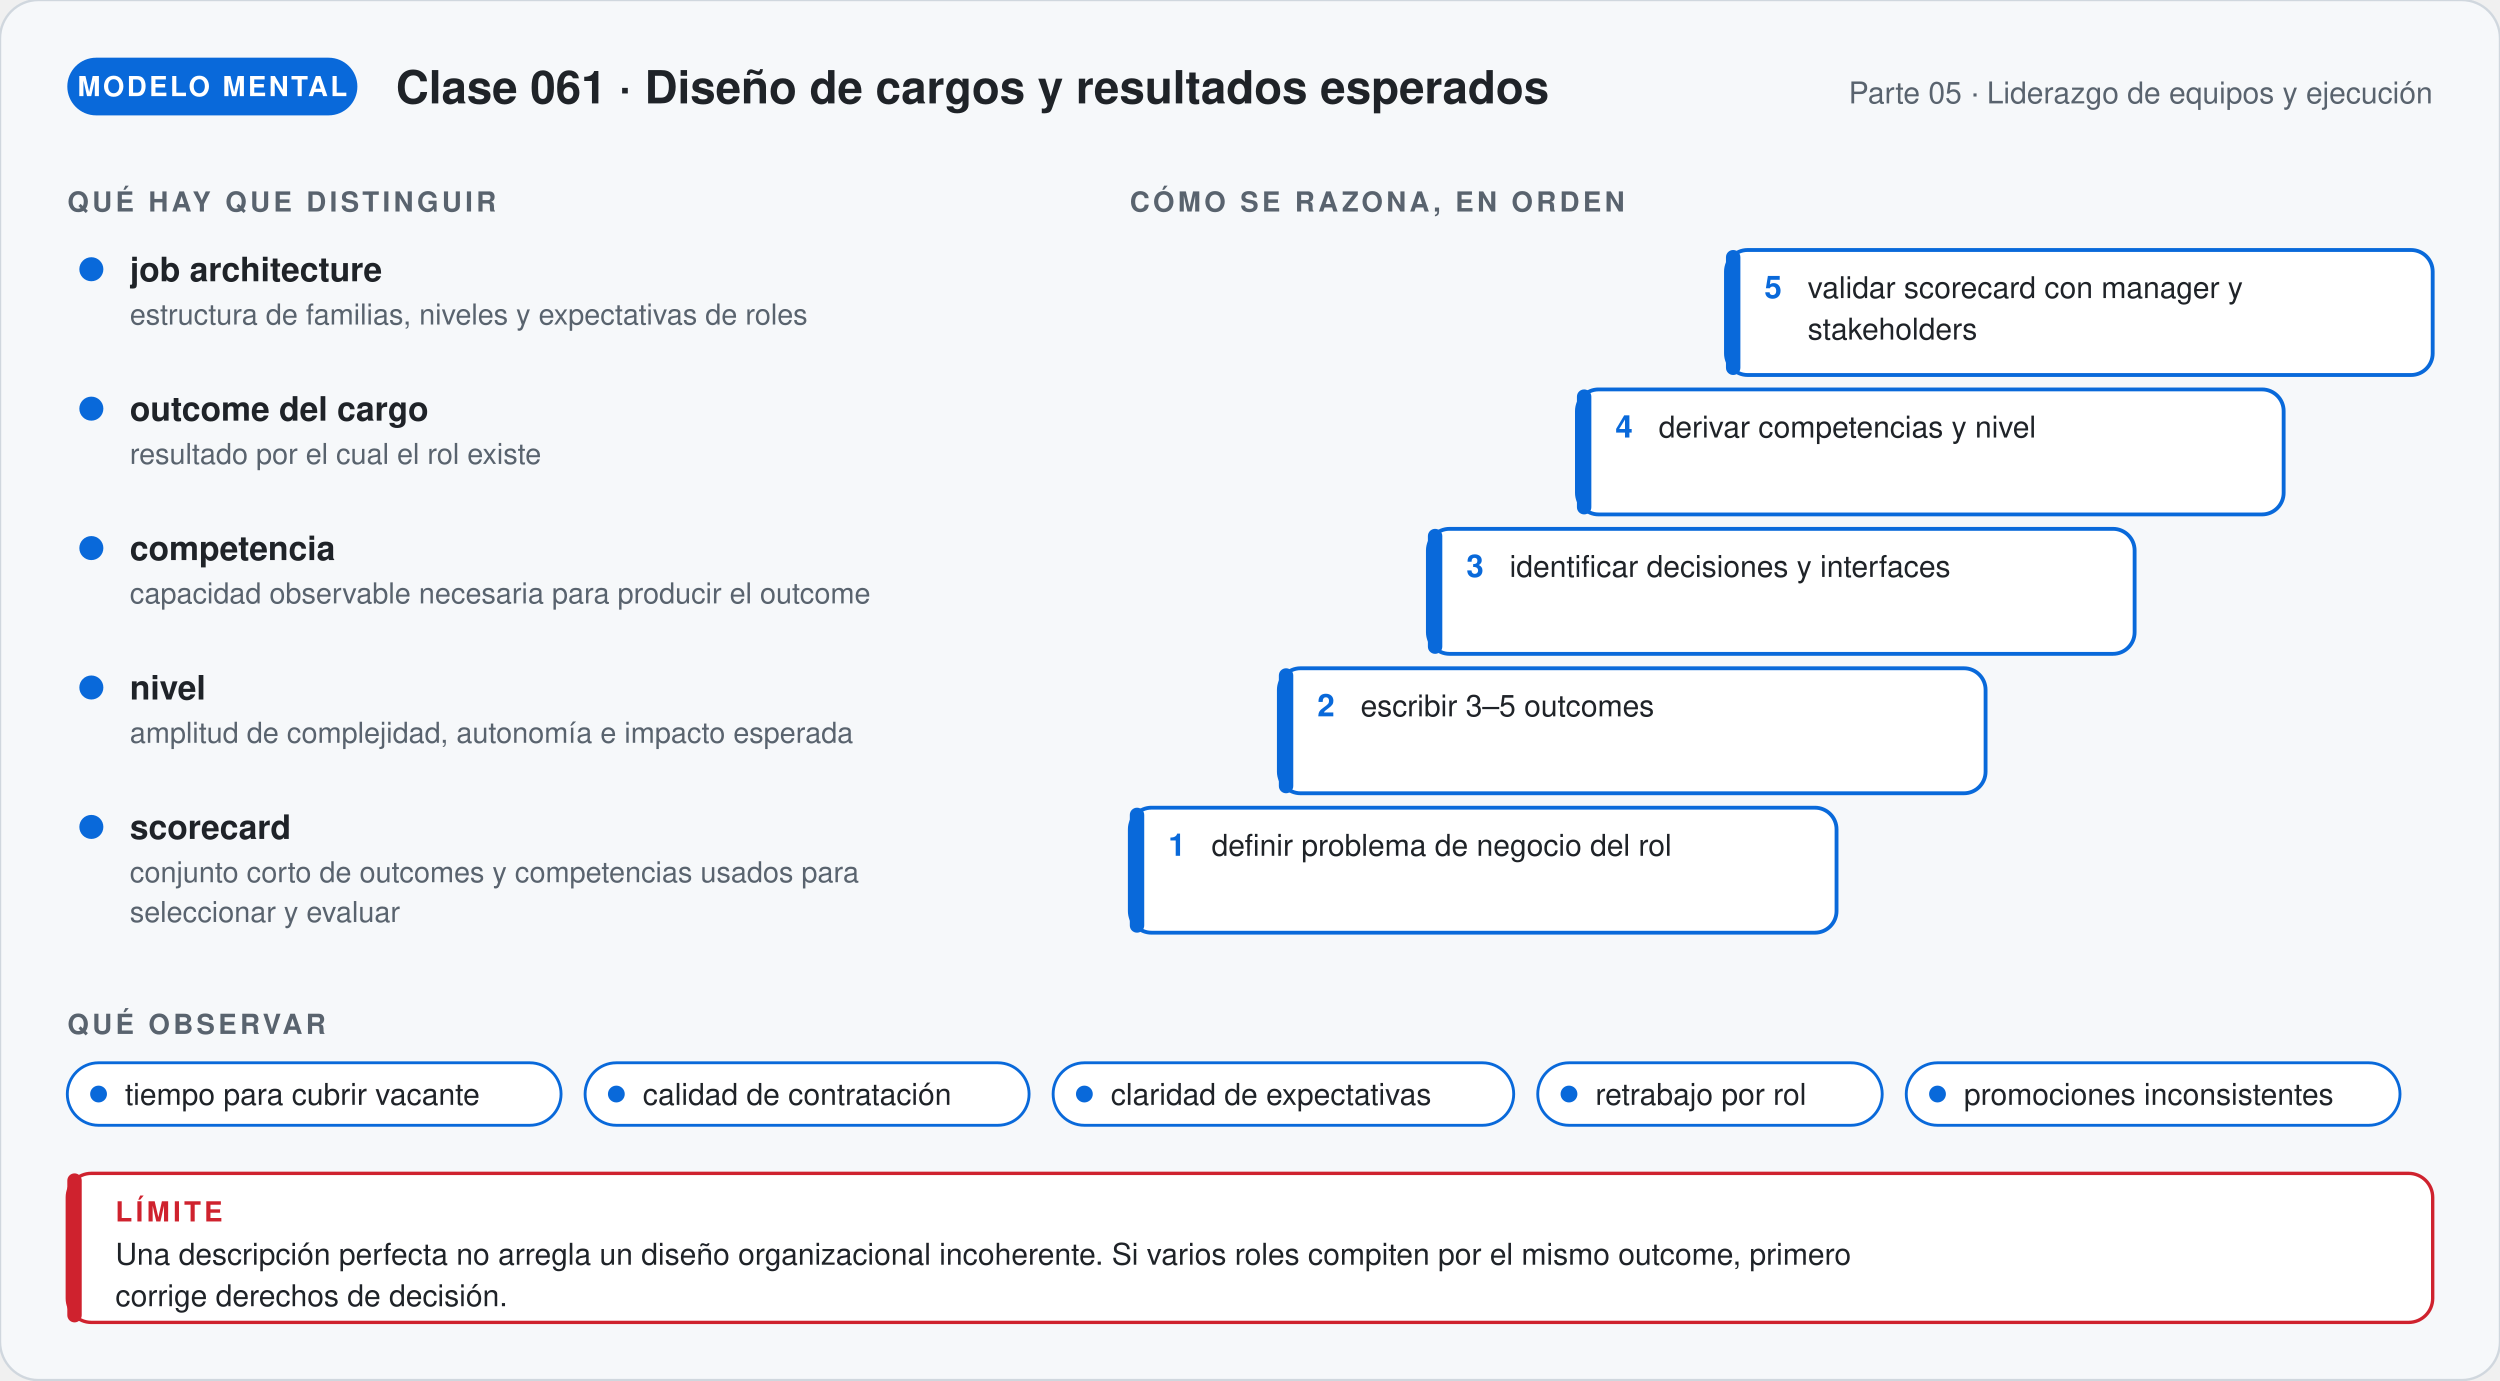
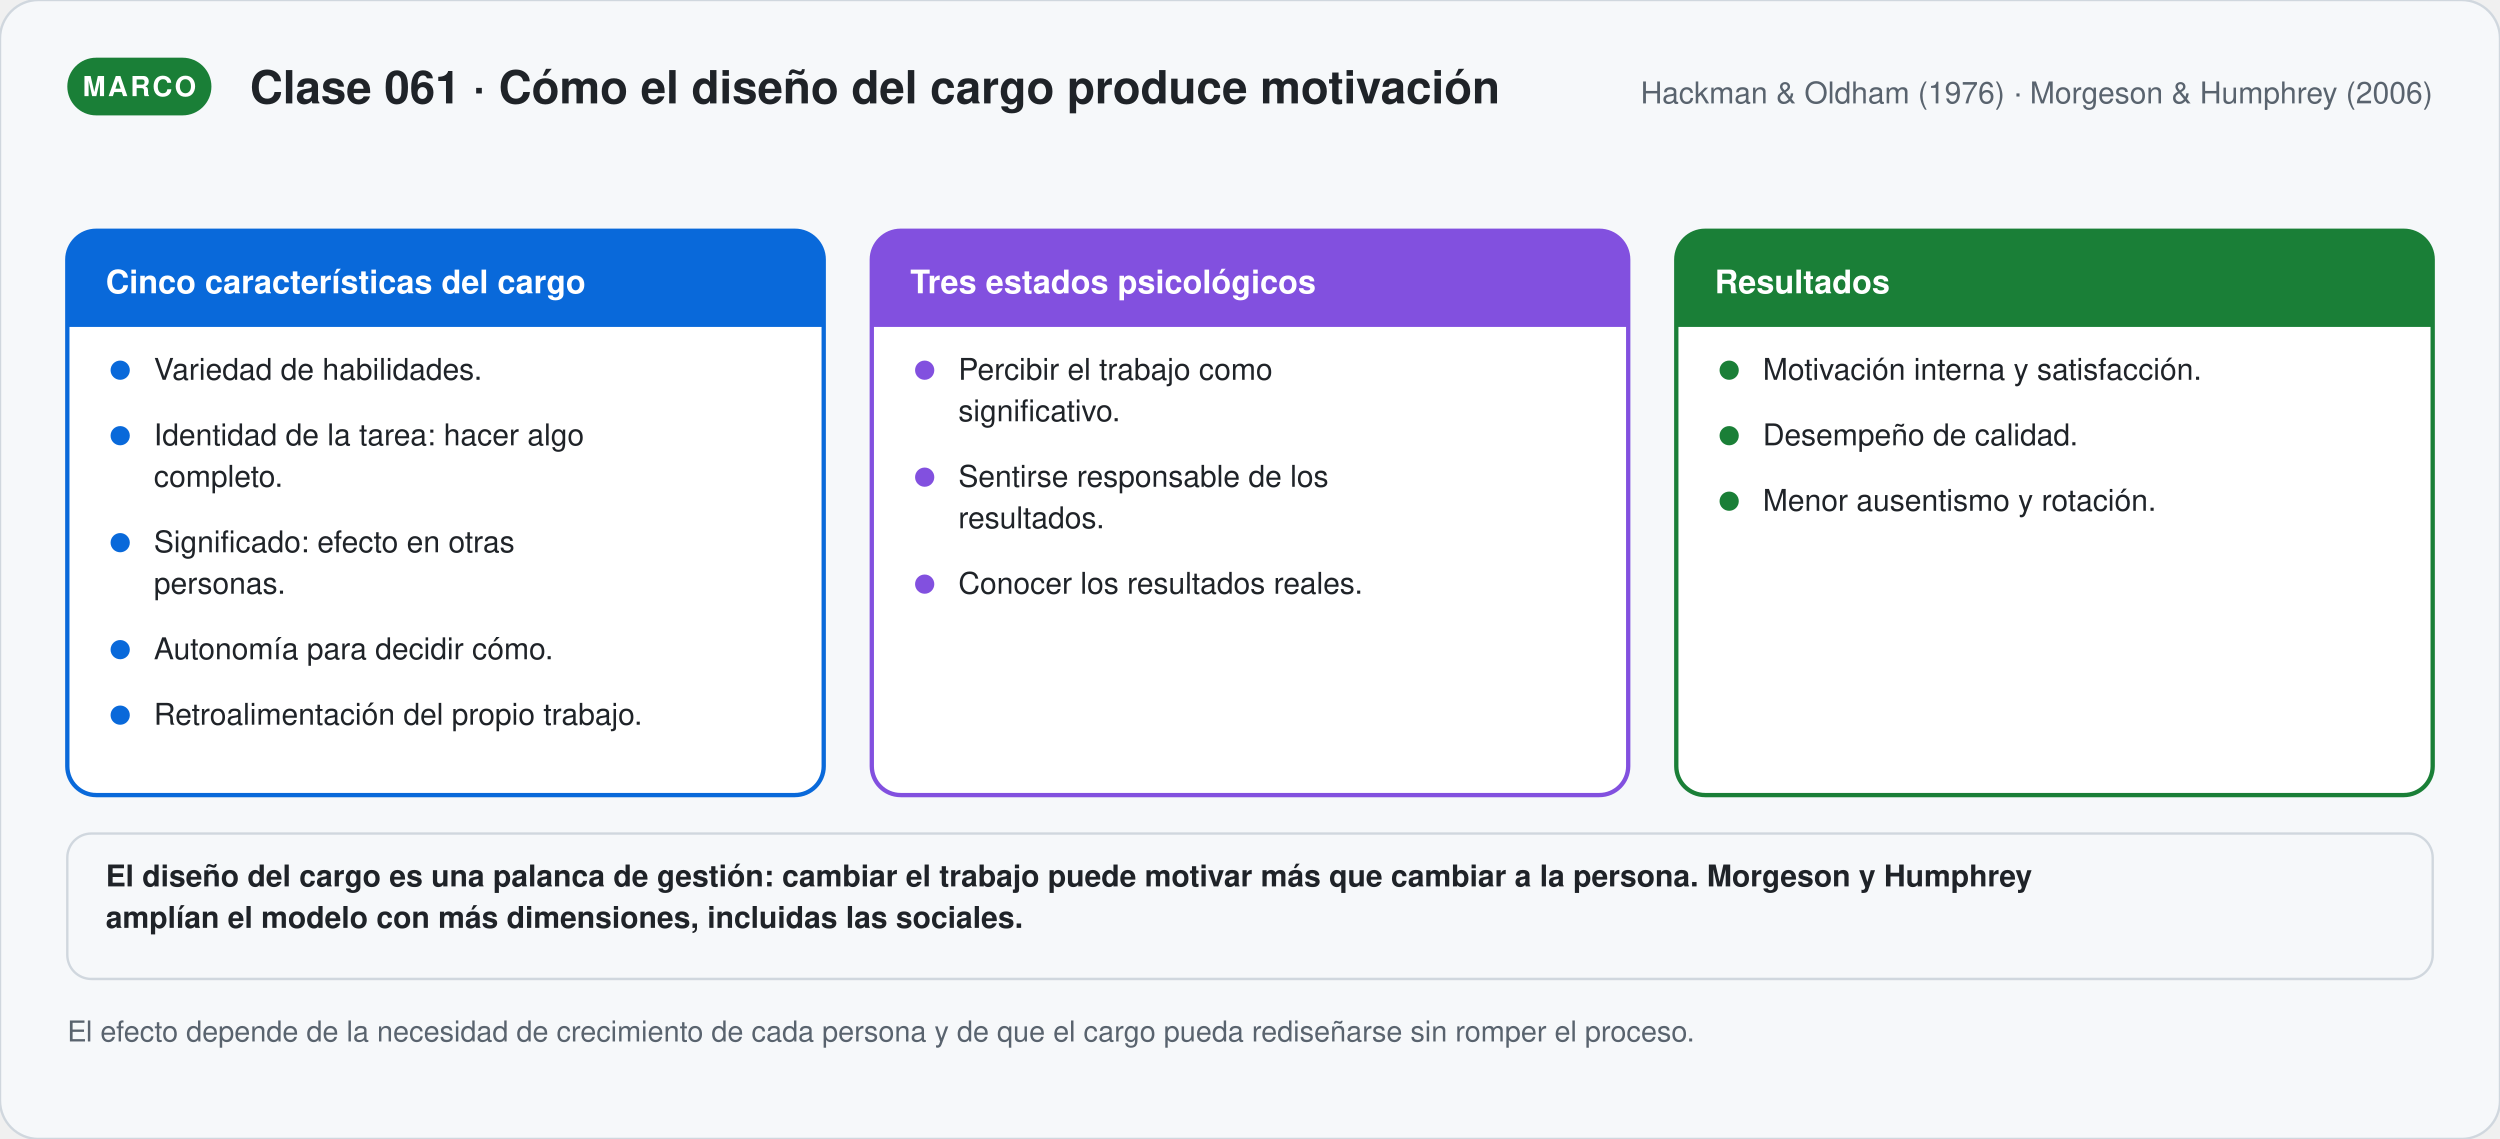
- <svg xmlns="http://www.w3.org/2000/svg" viewBox="0 0 1040 574.12" width="1040" role="img" aria-labelledby="t-g61 d-g61" font-family="'Segoe UI', 'Helvetica Neue', Helvetica, Arial, sans-serif">
+ <svg xmlns="http://www.w3.org/2000/svg" viewBox="0 0 1040 473.81" width="1040" role="img" aria-labelledby="t-s61 d-s61" font-family="'Segoe UI', 'Helvetica Neue', Helvetica, Arial, sans-serif">
  <defs>
-     <marker id="p-g61" viewBox="0 0 10 10" refX="8" refY="5" markerWidth="7" markerHeight="7" orient="auto">
+     <marker id="p-s61" viewBox="0 0 10 10" refX="8" refY="5" markerWidth="7" markerHeight="7" orient="auto">
      <path d="M1,1 L9,5 L1,9 Z" fill="#59636e" />
    </marker>
  </defs>
-   <rect width="1040" height="574.12" rx="16" fill="#f6f8fa" stroke="#d0d7de" />
-   <rect x="28" y="24" width="120.67" height="24" rx="12" fill="#0969da" />
-   <text x="88.335" y="40" font-size="11.5" font-weight="700" fill="#ffffff" text-anchor="middle" letter-spacing="1">MODELO MENTAL</text>
-   <text x="164.67" y="43" font-size="19" font-weight="700" fill="#1f2328" text-anchor="start">Clase 061 · Diseño de cargos y resultados esperados</text>
-   <text x="1012" y="43" font-size="12.5" font-weight="400" fill="#59636e" text-anchor="end">Parte 05 · Liderazgo de equipos y ejecución</text>
-   <text x="28" y="88" font-size="11.5" font-weight="700" fill="#59636e" text-anchor="start" letter-spacing="1.4">QUÉ HAY QUE DISTINGUIR</text>
-   <circle cx="38" cy="112" r="5" fill="#0969da" />
-   <text x="54" y="117" font-size="14" font-weight="700" fill="#1f2328" text-anchor="start">job architecture</text>
-   <text x="54" y="135" font-size="12" font-weight="400" fill="#59636e" text-anchor="start">estructura de familias, niveles y expectativas de roles</text>
-   <circle cx="38" cy="170" r="5" fill="#0969da" />
-   <text x="54" y="175" font-size="14" font-weight="700" fill="#1f2328" text-anchor="start">outcome del cargo</text>
-   <text x="54" y="193" font-size="12" font-weight="400" fill="#59636e" text-anchor="start">resultado por el cual el rol existe</text>
-   <circle cx="38" cy="228" r="5" fill="#0969da" />
-   <text x="54" y="233" font-size="14" font-weight="700" fill="#1f2328" text-anchor="start">competencia</text>
-   <text x="54" y="251" font-size="12" font-weight="400" fill="#59636e" text-anchor="start">capacidad observable necesaria para producir el outcome</text>
-   <circle cx="38" cy="286" r="5" fill="#0969da" />
-   <text x="54" y="291" font-size="14" font-weight="700" fill="#1f2328" text-anchor="start">nivel</text>
-   <text x="54" y="309" font-size="12" font-weight="400" fill="#59636e" text-anchor="start">amplitud de complejidad, autonomía e impacto esperada</text>
-   <circle cx="38" cy="344" r="5" fill="#0969da" />
-   <text x="54" y="349" font-size="14" font-weight="700" fill="#1f2328" text-anchor="start">scorecard</text>
-   <text x="54" y="367" font-size="12" font-weight="400" fill="#59636e" text-anchor="start">conjunto corto de outcomes y competencias usados para</text>
-   <text x="54" y="383.56" font-size="12" font-weight="400" fill="#59636e" text-anchor="start">seleccionar y evaluar</text>
-   <text x="470" y="88" font-size="11.5" font-weight="700" fill="#59636e" text-anchor="start" letter-spacing="1.4">CÓMO SE RAZONA, EN ORDEN</text>
-   <rect x="470" y="336" width="294" height="52" rx="9" fill="#ffffff" stroke="#0969da" stroke-width="1.6" />
-   <rect x="470" y="336" width="6" height="52" rx="3" fill="#0969da" />
-   <text x="486" y="356" font-size="13" font-weight="800" fill="#0969da" text-anchor="start">1</text>
-   <text x="504" y="356" font-size="12.5" font-weight="400" fill="#1f2328" text-anchor="start">definir problema de negocio del rol</text>
-   <rect x="532" y="278" width="294" height="52" rx="9" fill="#ffffff" stroke="#0969da" stroke-width="1.6" />
-   <rect x="532" y="278" width="6" height="52" rx="3" fill="#0969da" />
-   <text x="548" y="298" font-size="13" font-weight="800" fill="#0969da" text-anchor="start">2</text>
-   <text x="566" y="298" font-size="12.5" font-weight="400" fill="#1f2328" text-anchor="start">escribir 3–5 outcomes</text>
-   <rect x="594" y="220" width="294" height="52" rx="9" fill="#ffffff" stroke="#0969da" stroke-width="1.6" />
-   <rect x="594" y="220" width="6" height="52" rx="3" fill="#0969da" />
-   <text x="610" y="240" font-size="13" font-weight="800" fill="#0969da" text-anchor="start">3</text>
-   <text x="628" y="240" font-size="12.5" font-weight="400" fill="#1f2328" text-anchor="start">identificar decisiones y interfaces</text>
-   <rect x="656" y="162" width="294" height="52" rx="9" fill="#ffffff" stroke="#0969da" stroke-width="1.6" />
-   <rect x="656" y="162" width="6" height="52" rx="3" fill="#0969da" />
-   <text x="672" y="182" font-size="13" font-weight="800" fill="#0969da" text-anchor="start">4</text>
-   <text x="690" y="182" font-size="12.5" font-weight="400" fill="#1f2328" text-anchor="start">derivar competencias y nivel</text>
-   <rect x="718" y="104" width="294" height="52" rx="9" fill="#ffffff" stroke="#0969da" stroke-width="1.6" />
-   <rect x="718" y="104" width="6" height="52" rx="3" fill="#0969da" />
-   <text x="734" y="124" font-size="13" font-weight="800" fill="#0969da" text-anchor="start">5</text>
-   <text x="752" y="124" font-size="12.5" font-weight="400" fill="#1f2328" text-anchor="start">validar scorecard con manager y</text>
-   <text x="752" y="141.25" font-size="12.5" font-weight="400" fill="#1f2328" text-anchor="start">stakeholders</text>
-   <text x="28" y="430.12" font-size="11.5" font-weight="700" fill="#59636e" text-anchor="start" letter-spacing="1.4">QUÉ OBSERVAR</text>
-   <rect x="28" y="442.12" width="205.4" height="26" rx="13" fill="#ffffff" stroke="#0969da" stroke-width="1.2" />
-   <circle cx="41" cy="455.12" r="3.5" fill="#0969da" />
-   <text x="52" y="459.62" font-size="12.5" font-weight="400" fill="#1f2328" text-anchor="start">tiempo para cubrir vacante</text>
-   <rect x="243.4" y="442.12" width="184.7" height="26" rx="13" fill="#ffffff" stroke="#0969da" stroke-width="1.2" />
-   <circle cx="256.4" cy="455.12" r="3.5" fill="#0969da" />
-   <text x="267.4" y="459.62" font-size="12.5" font-weight="400" fill="#1f2328" text-anchor="start">calidad de contratación</text>
-   <rect x="438.1" y="442.12" width="191.6" height="26" rx="13" fill="#ffffff" stroke="#0969da" stroke-width="1.2" />
-   <circle cx="451.1" cy="455.12" r="3.5" fill="#0969da" />
-   <text x="462.1" y="459.62" font-size="12.5" font-weight="400" fill="#1f2328" text-anchor="start">claridad de expectativas</text>
-   <rect x="639.7" y="442.12" width="143.3" height="26" rx="13" fill="#ffffff" stroke="#0969da" stroke-width="1.2" />
-   <circle cx="652.7" cy="455.12" r="3.5" fill="#0969da" />
-   <text x="663.7" y="459.62" font-size="12.5" font-weight="400" fill="#1f2328" text-anchor="start">retrabajo por rol</text>
-   <rect x="793" y="442.12" width="205.4" height="26" rx="13" fill="#ffffff" stroke="#0969da" stroke-width="1.2" />
-   <circle cx="806" cy="455.12" r="3.5" fill="#0969da" />
-   <text x="817" y="459.62" font-size="12.5" font-weight="400" fill="#1f2328" text-anchor="start">promociones inconsistentes</text>
-   <rect x="28" y="488.12" width="984" height="62" rx="10" fill="#ffffff" stroke="#cf222e" stroke-width="1.4" />
-   <rect x="28" y="488.12" width="6" height="62" rx="3" fill="#cf222e" />
-   <text x="48" y="508.12" font-size="11.5" font-weight="700" fill="#cf222e" text-anchor="start" letter-spacing="1.4">LÍMITE</text>
-   <text x="48" y="526.12" font-size="12.5" font-weight="400" fill="#1f2328" text-anchor="start">Una descripción perfecta no arregla un diseño organizacional incoherente. Si varios roles compiten por el mismo outcome, primero</text>
-   <text x="48" y="543.37" font-size="12.5" font-weight="400" fill="#1f2328" text-anchor="start">corrige derechos de decisión.</text>
+   <rect width="1040" height="473.81" rx="16" fill="#f6f8fa" stroke="#d0d7de" />
+   <rect x="28" y="24" width="59.95" height="24" rx="12" fill="#1a7f37" />
+   <text x="57.975" y="40" font-size="11.5" font-weight="700" fill="#ffffff" text-anchor="middle" letter-spacing="1">MARCO</text>
+   <text x="103.95" y="43" font-size="19" font-weight="700" fill="#1f2328" text-anchor="start">Clase 061 · Cómo el diseño del cargo produce motivación</text>
+   <text x="1012" y="43" font-size="12.5" font-weight="400" fill="#59636e" text-anchor="end">Hackman &amp; Oldham (1976) · Morgeson &amp; Humphrey (2006)</text>
+   <rect x="28" y="96" width="314.667" height="234.75" rx="12" fill="#ffffff" stroke="#0969da" stroke-width="1.8" />
+   <path d="M28.0,136 V108 a12,12 0 0 1 12,-12 H330.667 a12,12 0 0 1 12,12 V136 Z" fill="#0969da" />
+   <text x="44" y="122" font-size="13.5" font-weight="800" fill="#ffffff" text-anchor="start">Cinco características del cargo</text>
+   <circle cx="50.0" cy="154" r="4" fill="#0969da" />
+   <text x="64" y="158" font-size="12.5" font-weight="400" fill="#1f2328" text-anchor="start">Variedad de habilidades.</text>
+   <circle cx="50.0" cy="181.25" r="4" fill="#0969da" />
+   <text x="64" y="185.25" font-size="12.5" font-weight="400" fill="#1f2328" text-anchor="start">Identidad de la tarea: hacer algo</text>
+   <text x="64" y="202.5" font-size="12.5" font-weight="400" fill="#1f2328" text-anchor="start">completo.</text>
+   <circle cx="50.0" cy="225.75" r="4" fill="#0969da" />
+   <text x="64" y="229.75" font-size="12.5" font-weight="400" fill="#1f2328" text-anchor="start">Significado: efecto en otras</text>
+   <text x="64" y="247" font-size="12.5" font-weight="400" fill="#1f2328" text-anchor="start">personas.</text>
+   <circle cx="50.0" cy="270.25" r="4" fill="#0969da" />
+   <text x="64" y="274.25" font-size="12.5" font-weight="400" fill="#1f2328" text-anchor="start">Autonomía para decidir cómo.</text>
+   <circle cx="50.0" cy="297.5" r="4" fill="#0969da" />
+   <text x="64" y="301.5" font-size="12.5" font-weight="400" fill="#1f2328" text-anchor="start">Retroalimentación del propio trabajo.</text>
+   <rect x="362.667" y="96" width="314.667" height="234.75" rx="12" fill="#ffffff" stroke="#8250df" stroke-width="1.8" />
+   <path d="M362.667,136 V108 a12,12 0 0 1 12,-12 H665.333 a12,12 0 0 1 12,12 V136 Z" fill="#8250df" />
+   <text x="378.667" y="122" font-size="13.5" font-weight="800" fill="#ffffff" text-anchor="start">Tres estados psicológicos</text>
+   <circle cx="384.667" cy="154" r="4" fill="#8250df" />
+   <text x="398.667" y="158" font-size="12.5" font-weight="400" fill="#1f2328" text-anchor="start">Percibir el trabajo como</text>
+   <text x="398.667" y="175.25" font-size="12.5" font-weight="400" fill="#1f2328" text-anchor="start">significativo.</text>
+   <circle cx="384.667" cy="198.5" r="4" fill="#8250df" />
+   <text x="398.667" y="202.5" font-size="12.5" font-weight="400" fill="#1f2328" text-anchor="start">Sentirse responsable de los</text>
+   <text x="398.667" y="219.75" font-size="12.5" font-weight="400" fill="#1f2328" text-anchor="start">resultados.</text>
+   <circle cx="384.667" cy="243.0" r="4" fill="#8250df" />
+   <text x="398.667" y="247" font-size="12.5" font-weight="400" fill="#1f2328" text-anchor="start">Conocer los resultados reales.</text>
+   <rect x="697.333" y="96" width="314.667" height="234.75" rx="12" fill="#ffffff" stroke="#1a7f37" stroke-width="1.8" />
+   <path d="M697.333,136 V108 a12,12 0 0 1 12,-12 H1000.0 a12,12 0 0 1 12,12 V136 Z" fill="#1a7f37" />
+   <text x="713.333" y="122" font-size="13.5" font-weight="800" fill="#ffffff" text-anchor="start">Resultados</text>
+   <circle cx="719.333" cy="154" r="4" fill="#1a7f37" />
+   <text x="733.333" y="158" font-size="12.5" font-weight="400" fill="#1f2328" text-anchor="start">Motivación interna y satisfacción.</text>
+   <circle cx="719.333" cy="181.25" r="4" fill="#1a7f37" />
+   <text x="733.333" y="185.25" font-size="12.5" font-weight="400" fill="#1f2328" text-anchor="start">Desempeño de calidad.</text>
+   <circle cx="719.333" cy="208.5" r="4" fill="#1a7f37" />
+   <text x="733.333" y="212.5" font-size="12.5" font-weight="400" fill="#1f2328" text-anchor="start">Menor ausentismo y rotación.</text>
+   <rect x="28" y="346.75" width="984" height="60.5" rx="10" fill="#f6f8fa" stroke="#d0d7de" stroke-width="1" />
+   <text x="44" y="368.75" font-size="12.5" font-weight="600" fill="#1f2328" text-anchor="start">El diseño del cargo es una palanca de gestión: cambiar el trabajo puede motivar más que cambiar a la persona. Morgeson y Humphrey</text>
+   <text x="44" y="386" font-size="12.5" font-weight="600" fill="#1f2328" text-anchor="start">amplían el modelo con más dimensiones, incluidas las sociales.</text>
+   <text x="28" y="433.25" font-size="12" font-weight="400" fill="#59636e" text-anchor="start">El efecto depende de la necesidad de crecimiento de cada persona y de que el cargo pueda rediseñarse sin romper el proceso.</text>
</svg>
